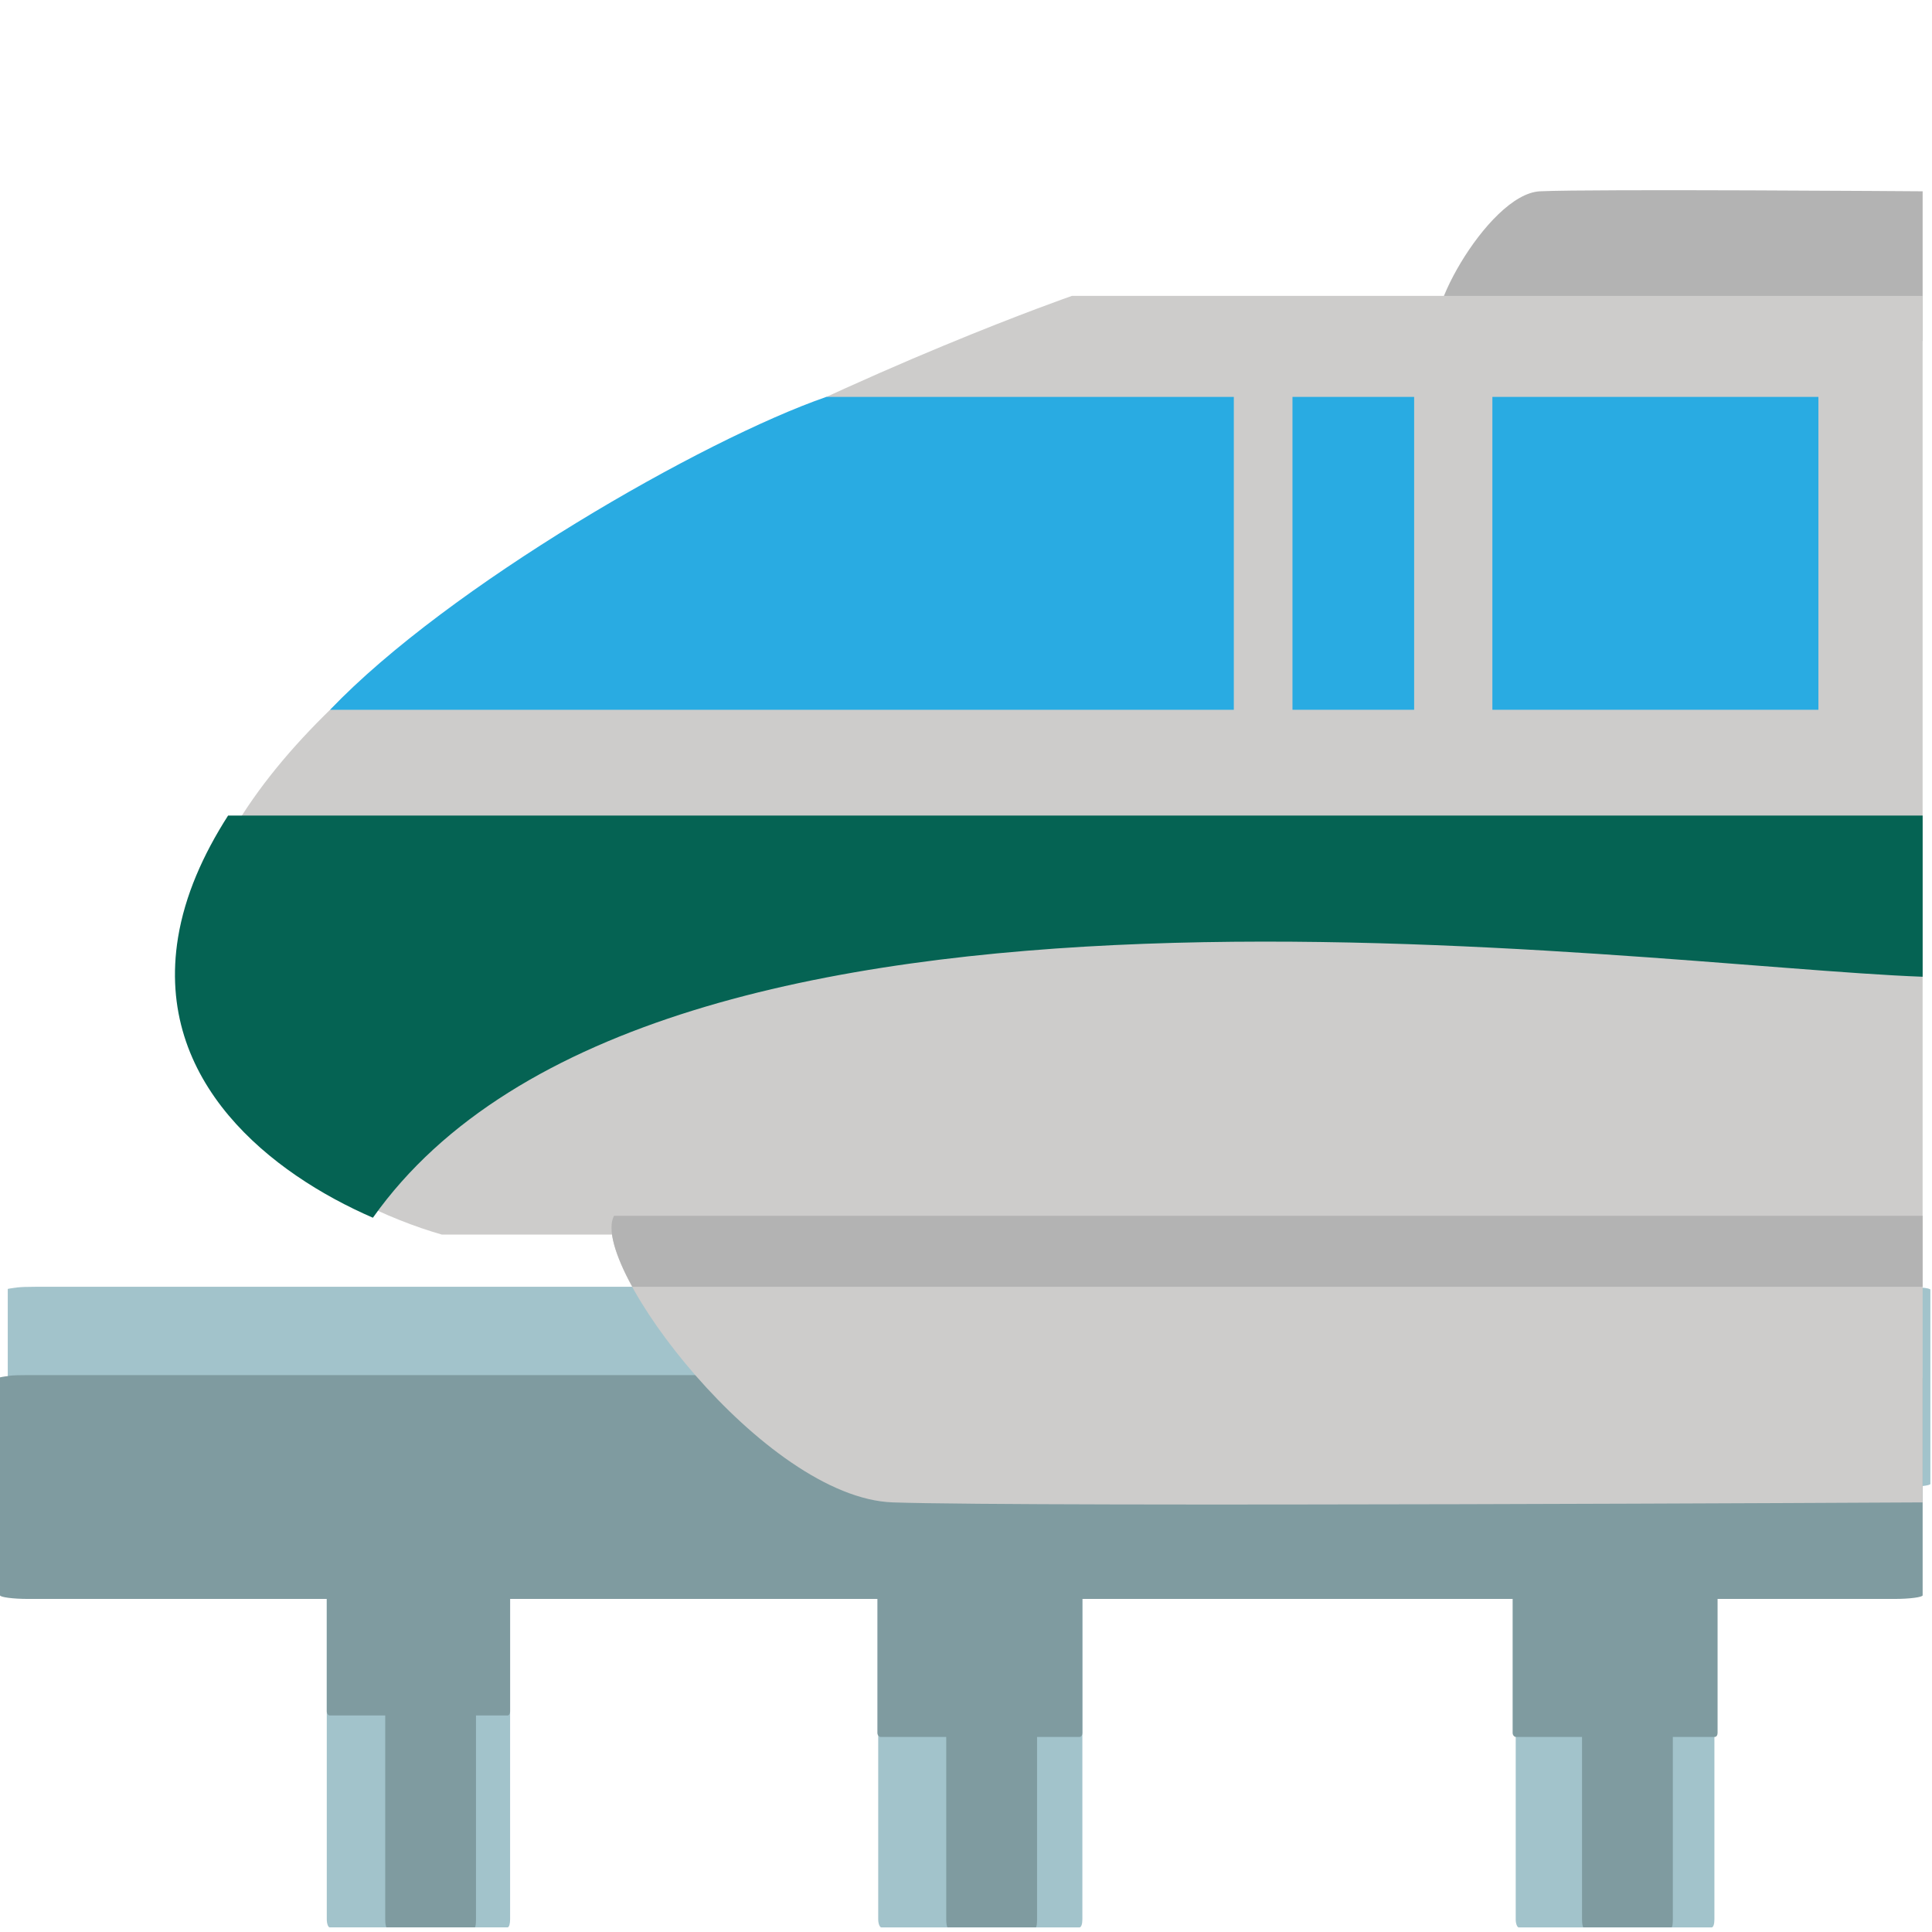
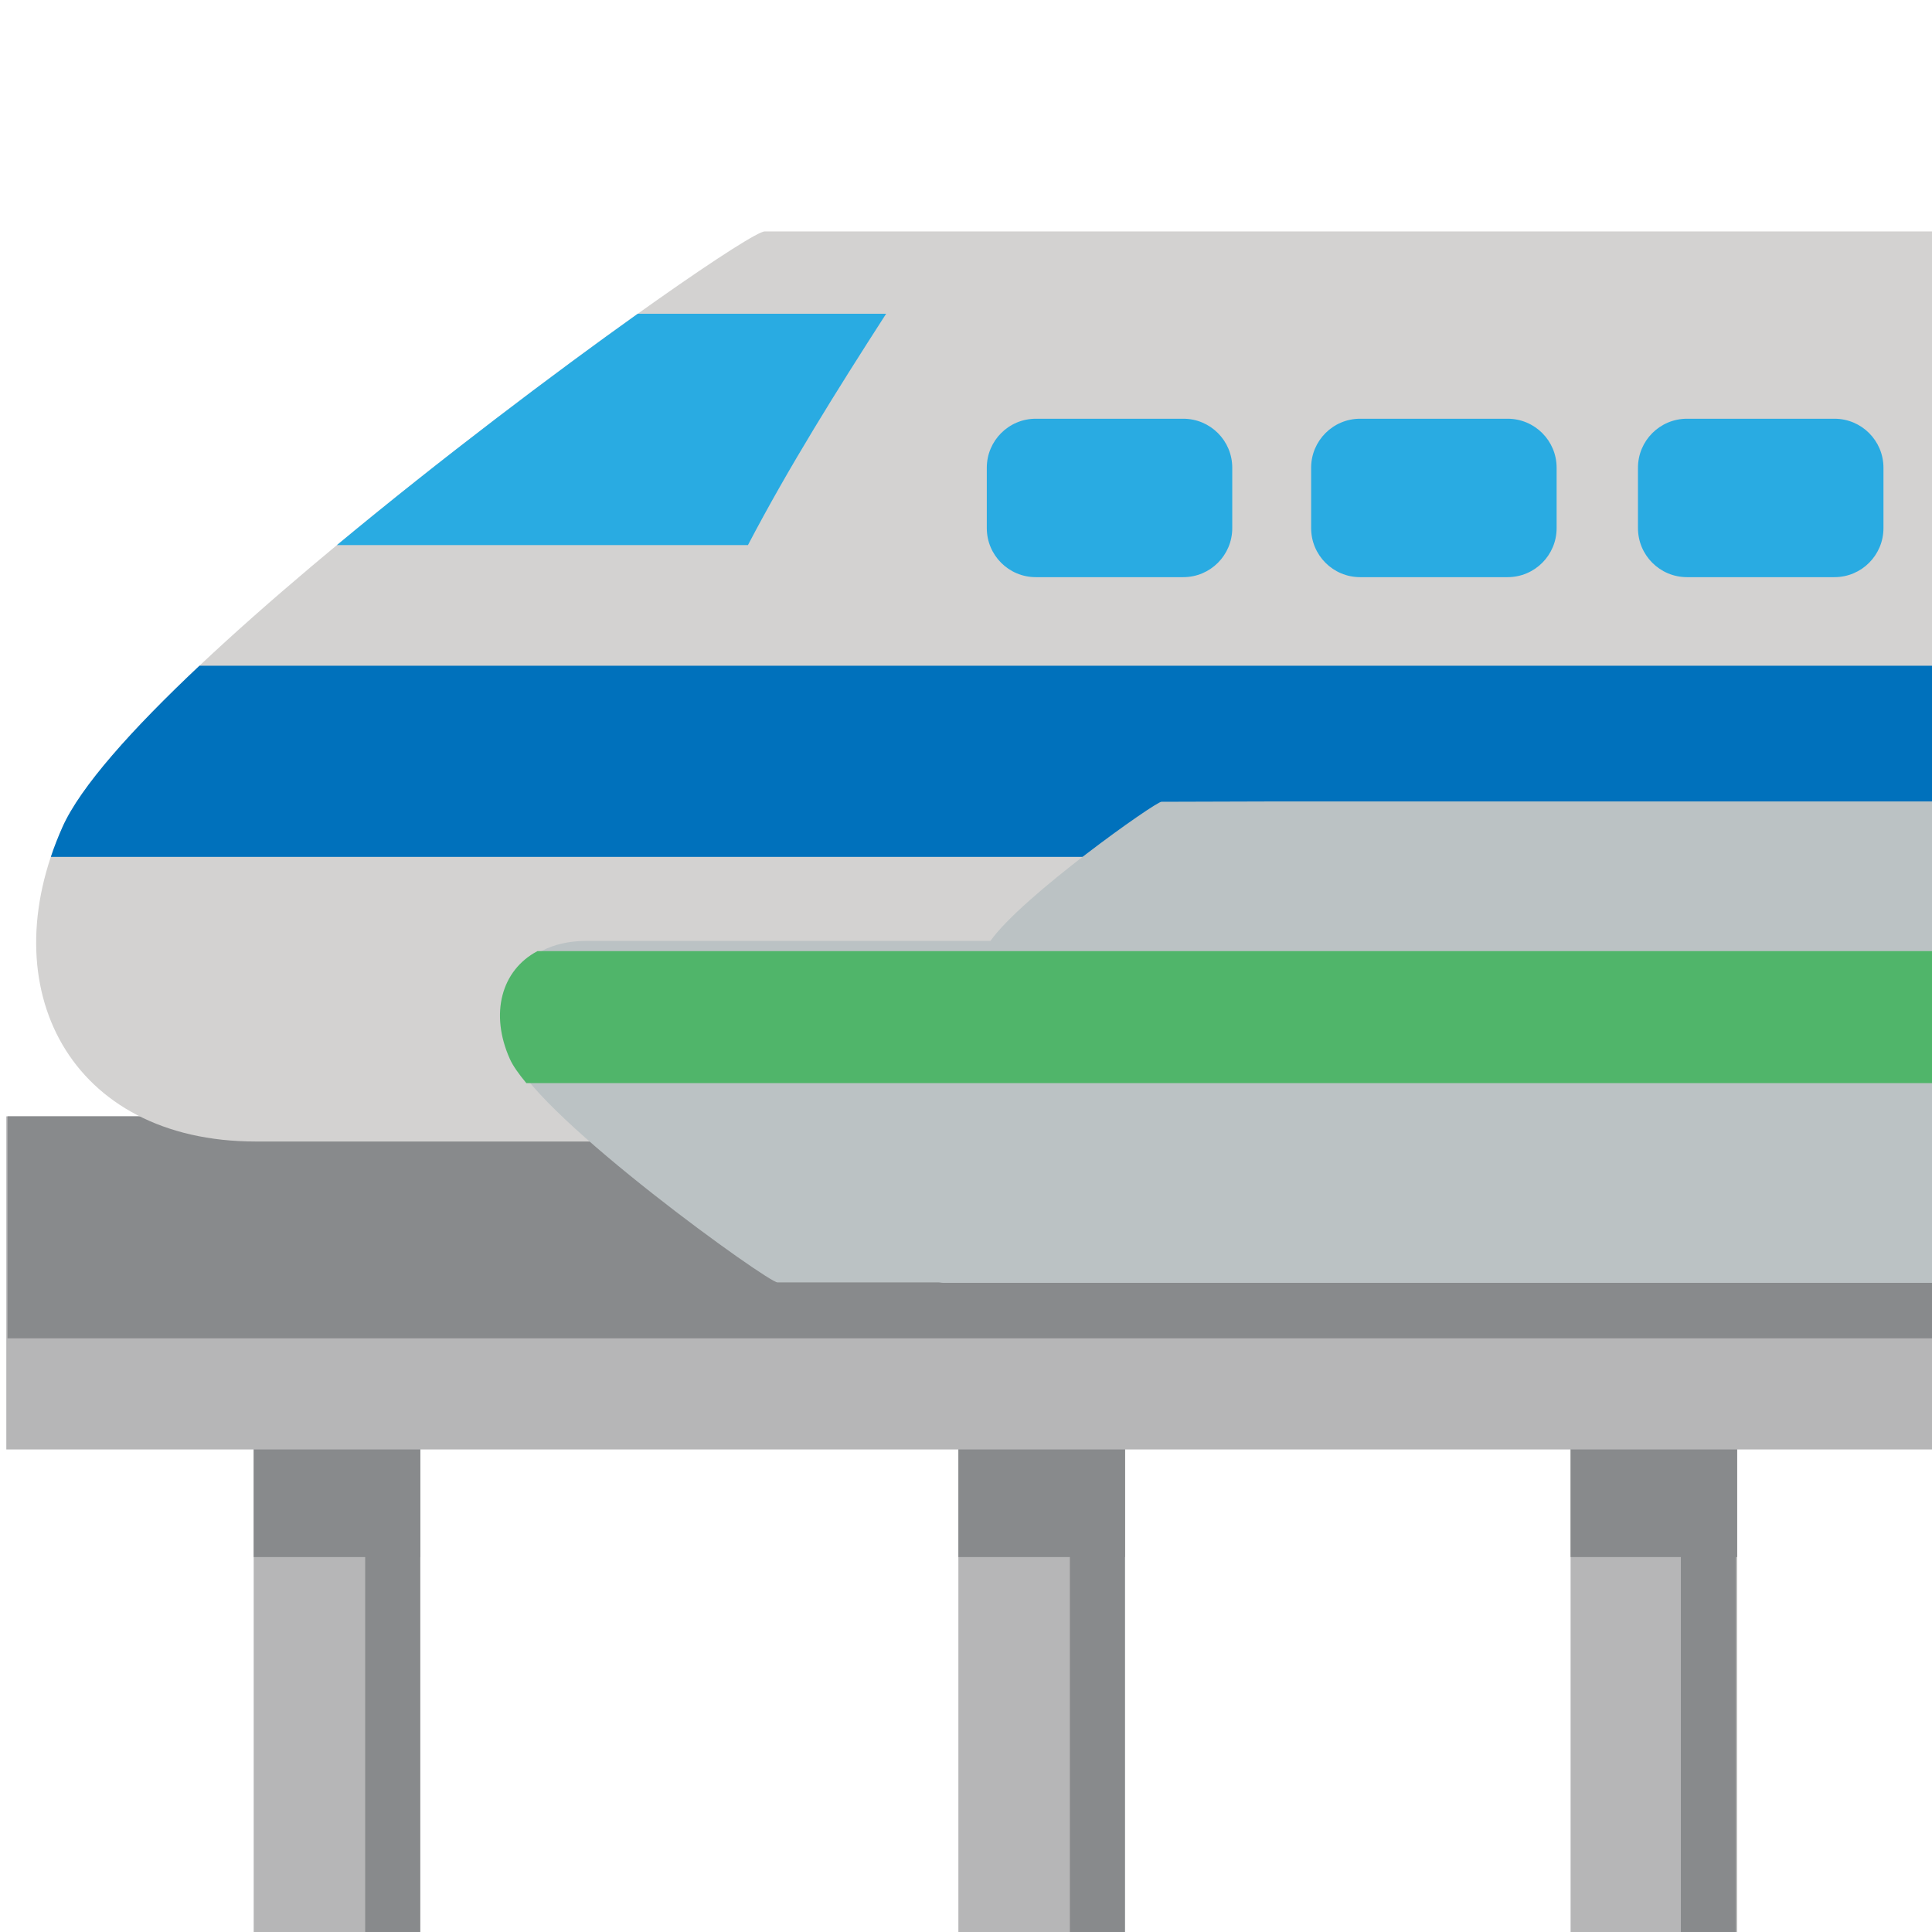
<svg xmlns="http://www.w3.org/2000/svg" version="1.1" id="Layer_1" x="0px" y="0px" width="64px" height="64px" viewBox="0 0 64 64" enable-background="new 0 0 64 64" xml:space="preserve">
-   <defs id="defs4177" />
-   <g id="g4115">
-     <path fill="#A2C3CB" d="M50.21,46.209c0,3.538,0,7.079,0,10.619c0,2.253,0,4.505,0,6.756c0,0.144,0.051,0.264,0.101,0.264   c1.348,0,2.713,0,4.067,0c0.771,0,1.543,0,2.321,0c0.06,0,0.093-0.12,0.093-0.264c0-3.536,0-7.077,0-10.617   c0-2.254,0-4.508,0-6.758c0-0.078,0-0.136-0.016-0.179l-0.01-0.005c0-0.005,0-0.005,0-0.005c-0.017-0.044-0.042-0.074-0.042-0.074   c-1.373,0-2.735,0-4.083,0c-0.778,0-1.56,0-2.331,0C50.261,45.946,50.21,46.066,50.21,46.209z" id="path4117" />
+   <g>
+     <rect x="52.028" y="45.586" fill="#B6B6B7" width="5.517" height="18.445" />
+     <rect x="31.748" y="45.586" fill="#B6B6B7" width="5.517" height="18.445" />
+     <rect x="8.404" y="45.586" fill="#B6B6B7" width="5.517" height="18.445" />
+     <rect x="12.097" y="45.586" fill="#888A8C" width="1.823" height="18.445" />
+     <rect x="35.441" y="45.586" fill="#888A8C" width="1.823" height="18.445" />
+     <rect x="55.681" y="45.586" fill="#888A8C" width="1.823" height="18.445" />
+     <rect x="8.404" y="46.504" fill="#888A8C" width="5.517" height="5.076" />
+     <rect x="31.748" y="46.504" fill="#888A8C" width="5.517" height="5.076" />
+     <rect x="52.028" y="46.504" fill="#888A8C" width="5.517" height="5.076" />
+     <rect x="0.209" y="36.98" fill="#B6B6B7" width="63.884" height="11.035" />
+     <rect x="0.25" y="36.98" fill="#888A8C" width="63.884" height="7.354" />
+     <path fill="#D3D2D1" d="M64.177,7.667H25.341C24.646,7.558,4.46,22.054,2.071,27.395c-2.391,5.341,0.254,10.419,6.401,10.419   h54.935c0.243,0.146,0.507,0.26,0.77,0.375V7.667z" />
+     <path fill="#29ABE2" d="M40.82,17.494c0,0.898-0.726,1.625-1.623,1.625h-4.885c-0.897,0-1.623-0.727-1.623-1.625v-1.999   c0-0.897,0.726-1.624,1.623-1.624h4.885c0.897,0,1.623,0.726,1.623,1.624V17.494z" />
+     <path fill="#29ABE2" d="M51.565,17.494c0,0.898-0.726,1.625-1.624,1.625h-4.885c-0.897,0-1.623-0.727-1.623-1.625v-1.999   c0-0.897,0.726-1.624,1.623-1.624h4.885c0.898,0,1.624,0.726,1.624,1.624V17.494z" />
+     <path fill="#29ABE2" d="M62.392,17.494c0,0.898-0.726,1.625-1.623,1.625h-4.884c-0.899,0-1.625-0.727-1.625-1.625v-1.999   c0-0.897,0.726-1.624,1.625-1.624h4.884c0.897,0,1.623,0.726,1.623,1.624V17.494z" />
+     <path fill="#29ABE2" d="M29.354,10.394h-8.228c-2.776,1.979-6.512,4.796-9.964,7.662h13.615   C26.135,15.462,27.725,12.924,29.354,10.394z" />
+     <path fill="#0071BC" d="M64.177,28.385v-6.331H6.606c-2.234,2.105-3.94,4.008-4.535,5.341c-0.148,0.332-0.277,0.661-0.386,0.99   H64.177z" />
+     <path fill="#BBC2C4" d="M64.134,31.184v-4.635H42.133c-0.035,0-3.658,0.011-3.658,0.011c-0.164-0.026-4.621,3.127-5.665,4.609   H19.424c-2.306,0-3.299,1.905-2.403,3.909c0.898,2.006,8.472,7.443,8.734,7.402h5.339c0.053,0.002,0.093,0.016,0.146,0.016h32.985   V31.184H64.134z" />
+     <path fill="#50B56A" d="M17.435,35.879h46.658v-4.373H17.806c-1.201,0.633-1.587,2.076-0.917,3.572   C16.99,35.305,17.185,35.578,17.435,35.879z" />
  </g>
-   <g id="g4119">
-     <path fill="#7F9BA0" d="M52.407,46.206c0,3.539,0,7.08,0,10.62c0,2.253,0,4.505,0,6.756c0,0.144,0.023,0.264,0.047,0.264   c0.615,0,1.239,0,1.858,0c0.352,0,0.704,0,1.061,0c0.026,0,0.042-0.12,0.042-0.264c0-3.538,0-7.077,0-10.62   c0-2.252,0-4.505,0-6.756c0-0.078,0-0.136-0.008-0.178l-0.003-0.006c0-0.005,0-0.005,0-0.005c-0.008-0.045-0.02-0.073-0.02-0.073   c-0.627,0-1.251,0-1.866,0c-0.355,0-0.713,0-1.064,0C52.431,45.944,52.407,46.063,52.407,46.206z" id="path4121" />
-   </g>
-   <g id="g4123">
-     <path fill="#A2C3CB" d="M29.092,46.209c0,3.538,0,7.079,0,10.619c0,2.253,0,4.505,0,6.756c0,0.144,0.053,0.264,0.105,0.264   c1.384,0,2.786,0,4.175,0c0.794,0,1.586,0,2.386,0c0.062,0,0.097-0.12,0.097-0.264c0-3.536,0-7.077,0-10.617   c0-2.254,0-4.508,0-6.758c0-0.078,0-0.136-0.018-0.179l-0.011-0.005c0-0.005,0-0.005,0-0.005c-0.015-0.044-0.042-0.074-0.042-0.074   c-1.409,0-2.811,0-4.195,0c-0.799,0-1.6,0-2.392,0C29.145,45.946,29.092,46.066,29.092,46.209z" id="path4125" />
-   </g>
-   <g id="g4127">
-     <path fill="#7F9BA0" d="M31.345,46.206c0,3.539,0,7.08,0,10.62c0,2.253,0,4.505,0,6.756c0,0.144,0.023,0.264,0.047,0.264   c0.615,0,1.239,0,1.858,0c0.353,0,0.705,0,1.062,0c0.026,0,0.042-0.12,0.042-0.264c0-3.538,0-7.077,0-10.62   c0-2.252,0-4.505,0-6.756c0-0.078,0-0.136-0.008-0.178l-0.004-0.006c0-0.005,0-0.005,0-0.005c-0.008-0.045-0.019-0.073-0.019-0.073   c-0.628,0-1.251,0-1.867,0c-0.356,0-0.712,0-1.064,0C31.368,45.944,31.345,46.063,31.345,46.206z" id="path4129" />
-   </g>
-   <path fill="#B3B3B3" d="M47.796,11.187c0.959,0.242,15.894,0.107,15.894,0.107V6.337c0,0-10.924-0.082-12.674,0  C49.26,6.419,46.843,10.945,47.796,11.187z" id="path4131" />
-   <g id="g4133">
-     <path fill="#A2C3CB" d="M10.825,46.206c0,3.539,0,7.08,0,10.62c0,2.253,0,4.505,0,6.756c0,0.144,0.048,0.264,0.095,0.264   c1.242,0,2.501,0,3.751,0c0.711,0,1.421,0,2.142,0c0.054,0,0.085-0.12,0.085-0.264c0-3.538,0-7.077,0-10.62   c0-2.252,0-4.505,0-6.756c0-0.078,0-0.136-0.016-0.178l-0.008-0.006c0-0.005,0-0.005,0-0.005c-0.015-0.045-0.038-0.073-0.038-0.073   c-1.267,0-2.525,0-3.768,0c-0.72,0-1.438,0-2.148,0C10.874,45.944,10.825,46.063,10.825,46.206z" id="path4135" />
-   </g>
-   <g id="g4137">
-     <path fill="#7F9BA0" d="M10.825,47.813c0,1.809,0,3.618,0,5.427c0,1.152,0,2.301,0,3.451c0,0.074,0.048,0.136,0.095,0.136   c1.242,0,2.501,0,3.751,0c0.711,0,1.421,0,2.142,0c0.054,0,0.085-0.062,0.085-0.136c0-1.808,0-3.615,0-5.425   c0-1.153,0-2.303,0-3.453c0-0.038,0-0.069-0.016-0.091l-0.008-0.001c0-0.002,0-0.002,0-0.002c-0.015-0.025-0.038-0.039-0.038-0.039   c-1.267,0-2.525,0-3.768,0c-0.72,0-1.438,0-2.148,0C10.874,47.68,10.825,47.739,10.825,47.813z" id="path4139" />
-   </g>
-   <g id="g4141">
-     <path fill="#7F9BA0" d="M29.065,48.525c0,1.808,0,3.62,0,5.428c0,1.15,0,2.3,0,3.452c0,0.073,0.054,0.133,0.106,0.133   c1.39,0,2.795,0,4.193,0c0.796,0,1.59,0,2.395,0c0.061,0,0.096-0.06,0.096-0.133c0-1.808,0-3.618,0-5.427c0-1.151,0-2.303,0-3.453   c0-0.039,0-0.069-0.018-0.089l-0.011-0.004v-0.002c-0.015-0.023-0.042-0.037-0.042-0.037c-1.415,0-2.823,0-4.21,0   c-0.805,0-1.609,0-2.402,0C29.119,48.394,29.065,48.451,29.065,48.525z" id="path4143" />
-   </g>
-   <g id="g4145">
-     <path fill="#7F9BA0" d="M50.108,48.525c0,1.808,0,3.62,0,5.428c0,1.15,0,2.3,0,3.452c0,0.073,0.054,0.133,0.106,0.133   c1.39,0,2.794,0,4.192,0c0.796,0,1.59,0,2.395,0c0.061,0,0.096-0.06,0.096-0.133c0-1.808,0-3.618,0-5.427c0-1.151,0-2.303,0-3.453   c0-0.039,0-0.069-0.018-0.089l-0.01-0.004v-0.002c-0.016-0.023-0.043-0.037-0.043-0.037c-1.415,0-2.822,0-4.211,0   c-0.805,0-1.608,0-2.401,0C50.162,48.394,50.108,48.451,50.108,48.525z" id="path4147" />
-   </g>
-   <g id="g4149">
-     <path fill="#A2C3CB" d="M1.193,49.261c12.595,0,25.189,0,37.784,0c8.011,0,16.024,0,24.033,0c0.516,0,0.936-0.049,0.936-0.104   c0-1.356,0-2.728,0-4.093c0-0.778,0-1.557,0-2.342c0-0.055-0.42-0.096-0.936-0.096c-12.592,0-25.188,0-37.783,0   c-8.017,0-16.023,0-24.034,0c-0.281,0-0.492,0.007-0.639,0.024l-0.019,0.007c0,0-0.016,0-0.027,0   c-0.151,0.017-0.251,0.04-0.251,0.04c0,1.388,0,2.753,0,4.116c0,0.784,0,1.563,0,2.343C0.256,49.212,0.682,49.261,1.193,49.261z" id="path4151" />
-   </g>
-   <g id="g4153">
-     <path fill="#7F9BA0" d="M0.937,52.967c12.595,0,25.189,0,37.784,0c8.011,0,16.025,0,24.031,0c0.516,0,0.938-0.059,0.938-0.12   c0-1.516,0-3.047,0-4.573c0-0.872,0-1.74,0-2.617c0-0.064-0.422-0.105-0.938-0.105c-12.59,0-25.185,0-37.783,0   c-8.015,0-16.021,0-24.032,0c-0.283,0-0.492,0.005-0.639,0.023l-0.011,0.009c-0.023,0-0.023,0-0.023,0   C0.101,45.602,0,45.627,0,45.627c0,1.549,0,3.08,0,4.6c0,0.882,0,1.751,0,2.62C0,52.908,0.426,52.967,0.937,52.967z" id="path4155" />
-   </g>
-   <g id="g4157">
-     <path fill="#7F9BA0" d="M12.761,46.206c0,3.539,0,7.08,0,10.62c0,2.253,0,4.505,0,6.756c0,0.144,0.023,0.264,0.046,0.264   c0.615,0,1.239,0,1.858,0c0.353,0,0.705,0,1.061,0c0.027,0,0.042-0.12,0.042-0.264c0-3.538,0-7.077,0-10.62   c0-2.252,0-4.505,0-6.756c0-0.078,0-0.136-0.007-0.178l-0.004-0.006c0-0.005,0-0.005,0-0.005c-0.008-0.045-0.019-0.073-0.019-0.073   c-0.627,0-1.251,0-1.866,0c-0.356,0-0.712,0-1.065,0C12.784,45.944,12.761,46.063,12.761,46.206z" id="path4159" />
-   </g>
-   <path fill="#CDCCCB" d="M14.633,40.896h49.056V9.801H35.51c0,0-27.174,9.449-29.117,21.216  C5.453,36.703,11.152,39.896,14.633,40.896z" id="path4161" />
-   <path fill="#29ABE2" d="M40.872,13.148H27.373c-4.095,1.418-12.527,6.268-16.438,10.364h29.937V13.148z" id="path4163" />
-   <rect x="42.815" y="13.148" fill="#29ABE2" width="4.03" height="10.364" id="rect4165" />
-   <rect x="49.437" y="13.148" fill="#29ABE2" width="10.8" height="10.364" id="rect4167" />
-   <path fill="#056353" d="M7.556,27.016c-0.836,1.306-1.428,2.651-1.657,4.033c-0.79,4.802,3.105,7.837,6.454,9.29  c9.337-13.201,41.698-8.336,51.337-7.983v-5.339H7.556z" id="path4169" />
-   <path fill="#CDCCCB" d="M20.34,40.275c-0.85,1.59,4.973,9.35,9.24,9.494c4.72,0.159,34.11,0,34.11,0v-9.494H20.34z" id="path4171" />
-   <path fill="#B3B3B3" d="M63.689,42.626v-2.351H20.34c-0.23,0.426,0.033,1.304,0.608,2.351H63.689z" id="path4173" />
</svg>
